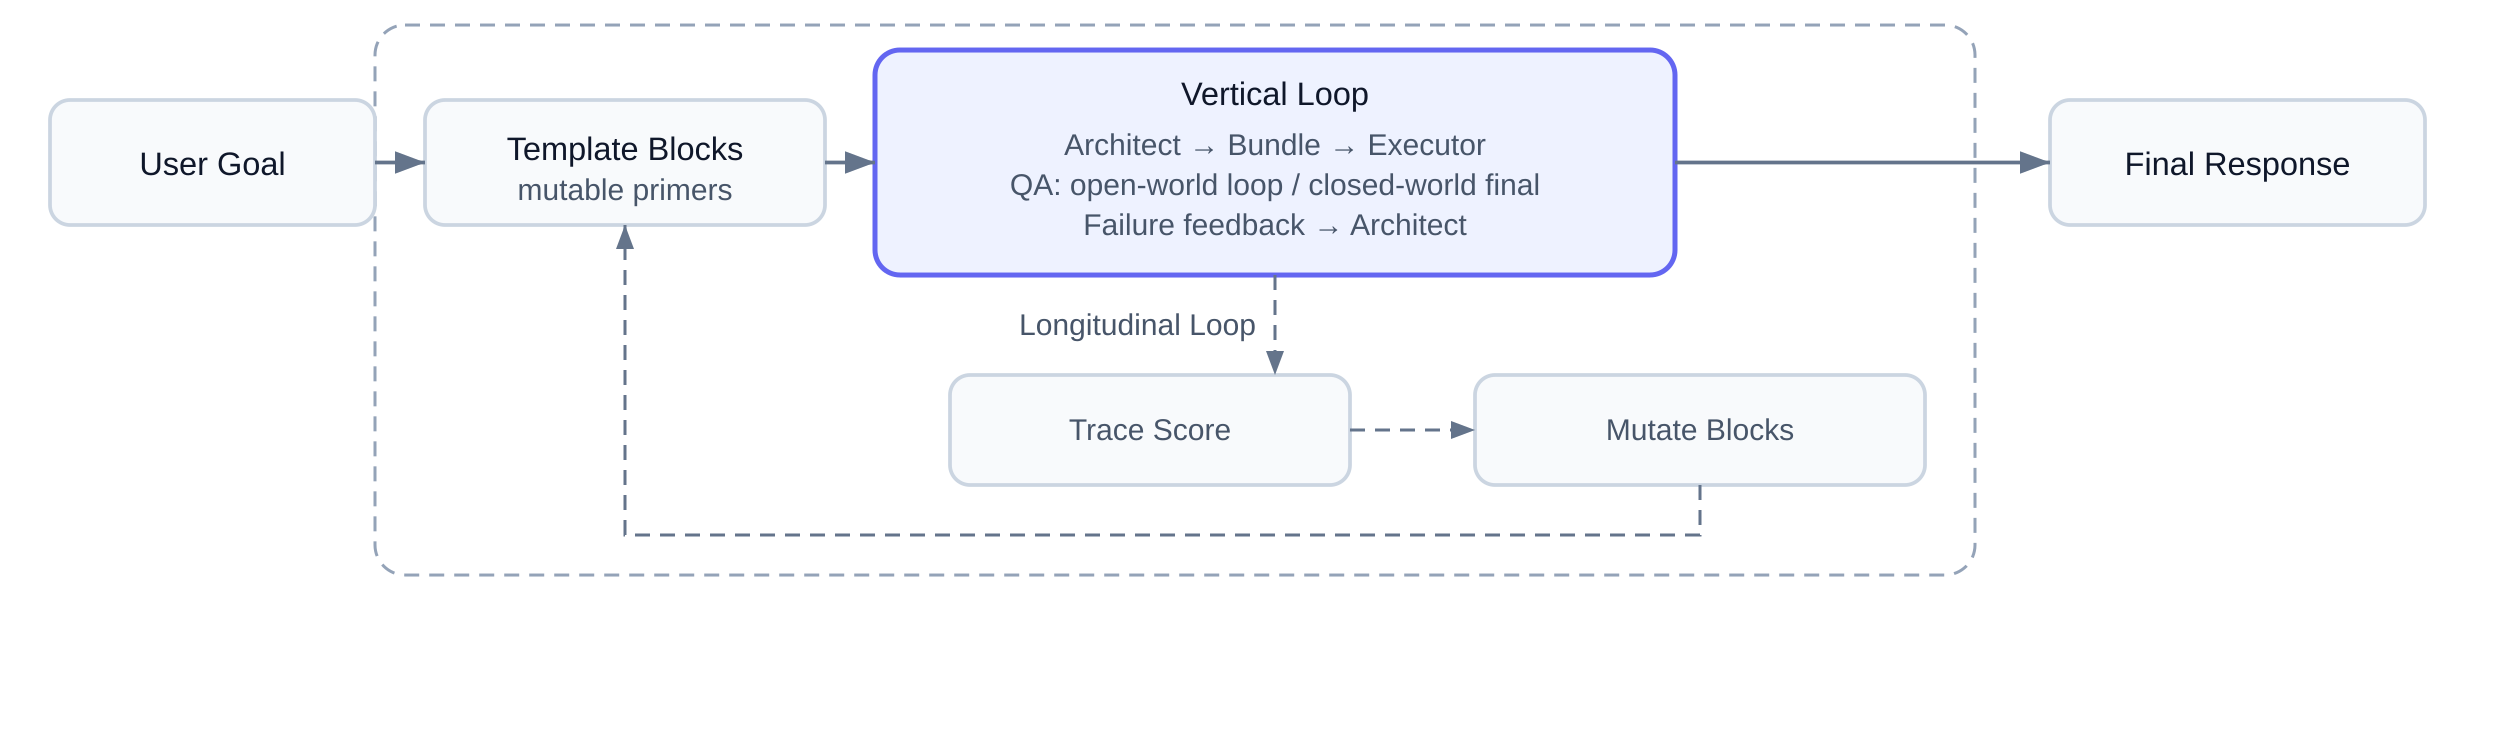
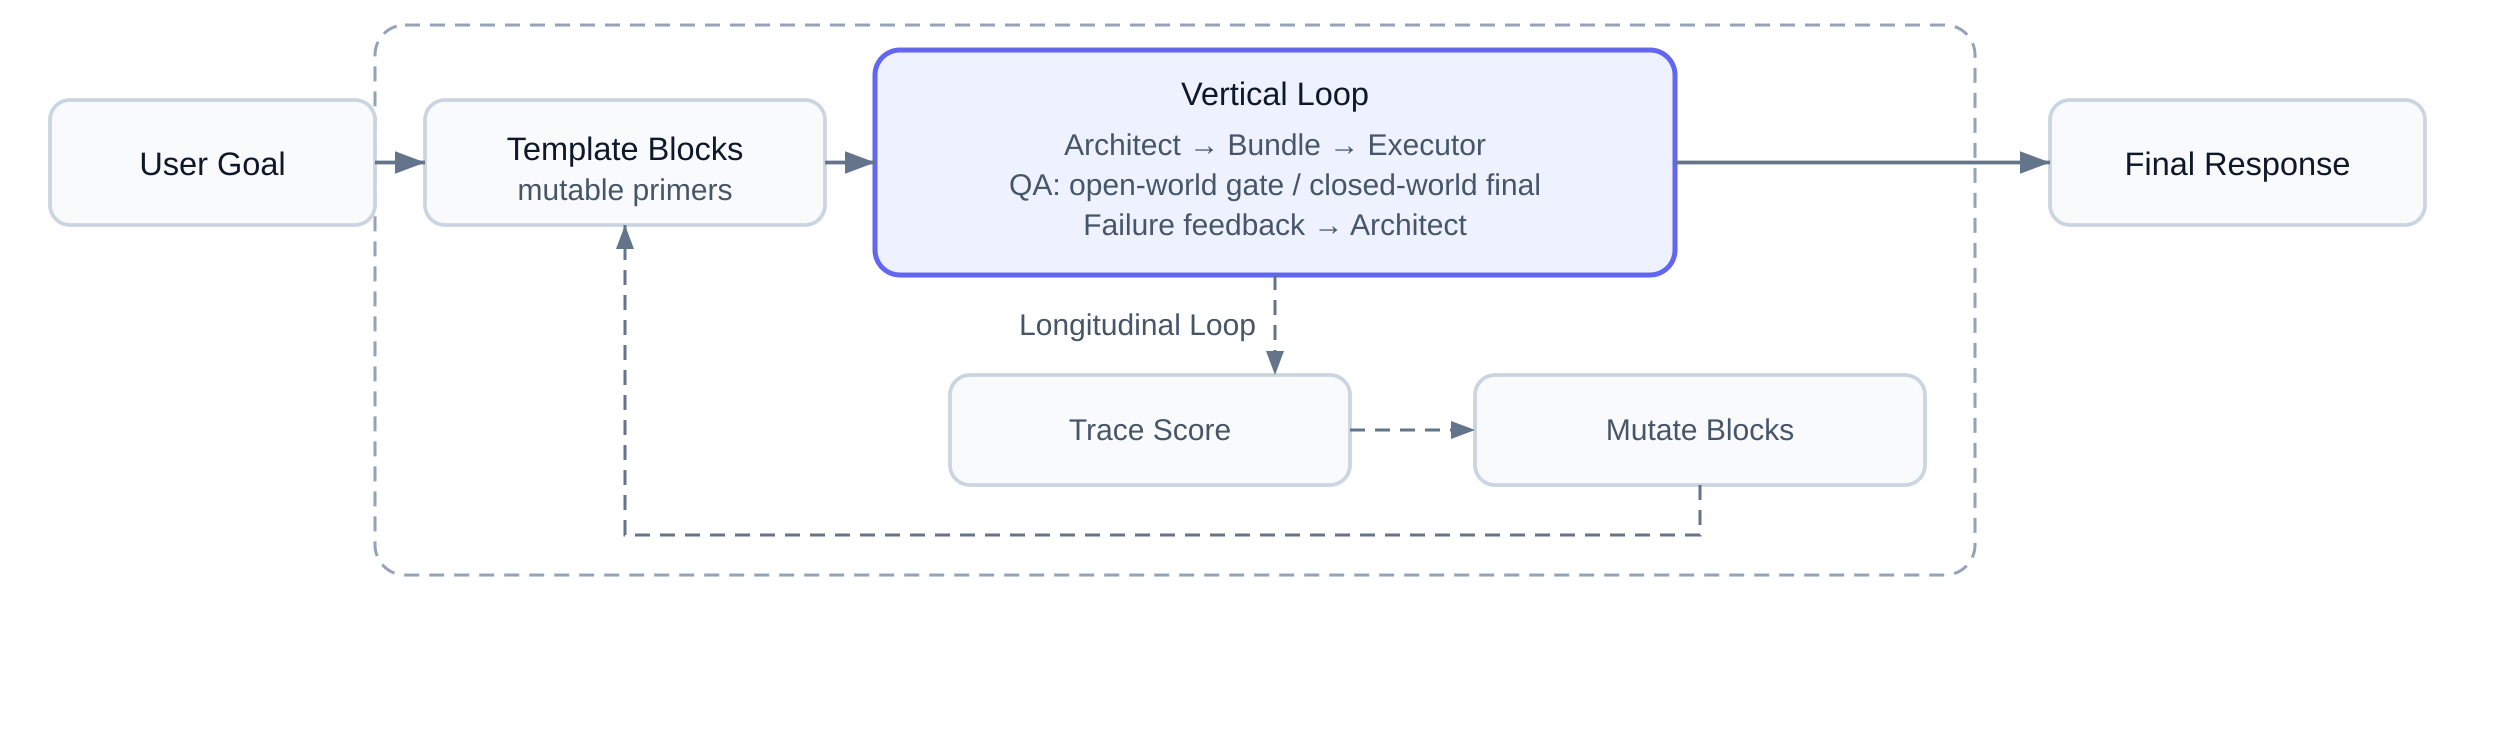
<svg xmlns="http://www.w3.org/2000/svg" width="1000" height="300" viewBox="0 0 1000 300">
  <defs>
    <style>
      .box { fill: #f8fafc; stroke: #cbd5e1; stroke-width: 1.5; }
      .box-strong { fill: #eef2ff; stroke: #6366f1; stroke-width: 2; }
      .outline { fill: none; stroke: #94a3b8; stroke-width: 1.2; stroke-dasharray: 6 4; }
      .label { font: 13px Arial, sans-serif; fill: #0f172a; }
      .label-soft { font: 12px Arial, sans-serif; fill: #475569; }
      .dashed { stroke-dasharray: 6 4; }
    </style>
    <marker id="arrow" markerWidth="10" markerHeight="10" refX="8" refY="3" orient="auto">
      <path d="M0,0 L8,3 L0,6 Z" fill="#64748b" />
    </marker>
  </defs>
  <rect x="150" y="10" width="640" height="220" rx="12" class="outline" />
  <rect x="20" y="40" width="130" height="50" rx="8" class="box" />
  <text x="85" y="70" class="label" text-anchor="middle">User Goal</text>
  <rect x="170" y="40" width="160" height="50" rx="8" class="box" />
  <text x="250" y="64" class="label" text-anchor="middle">Template Blocks</text>
  <text x="250" y="80" class="label-soft" text-anchor="middle">mutable primers</text>
  <rect x="350" y="20" width="320" height="90" rx="10" class="box-strong" />
  <text x="510" y="42" class="label" text-anchor="middle">Vertical Loop</text>
  <text x="510" y="62" class="label-soft" text-anchor="middle">Architect → Bundle → Executor</text>
-   <text x="510" y="78" class="label-soft" text-anchor="middle">QA: open-world loop / closed-world final</text>
+   <text x="510" y="78" class="label-soft" text-anchor="middle">QA: open-world gate / closed-world final</text>
  <text x="510" y="94" class="label-soft" text-anchor="middle">Failure feedback → Architect</text>
  <rect x="820" y="40" width="150" height="50" rx="8" class="box" />
  <text x="895" y="70" class="label" text-anchor="middle">Final Response</text>
  <rect x="380" y="150" width="160" height="44" rx="8" class="box" />
  <text x="460" y="176" class="label-soft" text-anchor="middle">Trace Score</text>
  <rect x="590" y="150" width="180" height="44" rx="8" class="box" />
  <text x="680" y="176" class="label-soft" text-anchor="middle">Mutate Blocks</text>
  <text x="455" y="134" class="label-soft" text-anchor="middle">Longitudinal Loop</text>
  <line x1="150" y1="65" x2="170" y2="65" stroke="#64748b" stroke-width="1.5" marker-end="url(#arrow)" />
  <line x1="330" y1="65" x2="350" y2="65" stroke="#64748b" stroke-width="1.5" marker-end="url(#arrow)" />
  <line x1="670" y1="65" x2="820" y2="65" stroke="#64748b" stroke-width="1.5" marker-end="url(#arrow)" />
  <line x1="510" y1="110" x2="510" y2="150" stroke="#64748b" stroke-width="1.2" class="dashed" marker-end="url(#arrow)" />
  <line x1="540" y1="172" x2="590" y2="172" stroke="#64748b" stroke-width="1.2" class="dashed" marker-end="url(#arrow)" />
  <path d="M680 194 L680 214 L250 214 L250 90" stroke="#64748b" stroke-width="1.2" class="dashed" fill="none" marker-end="url(#arrow)" />
</svg>
